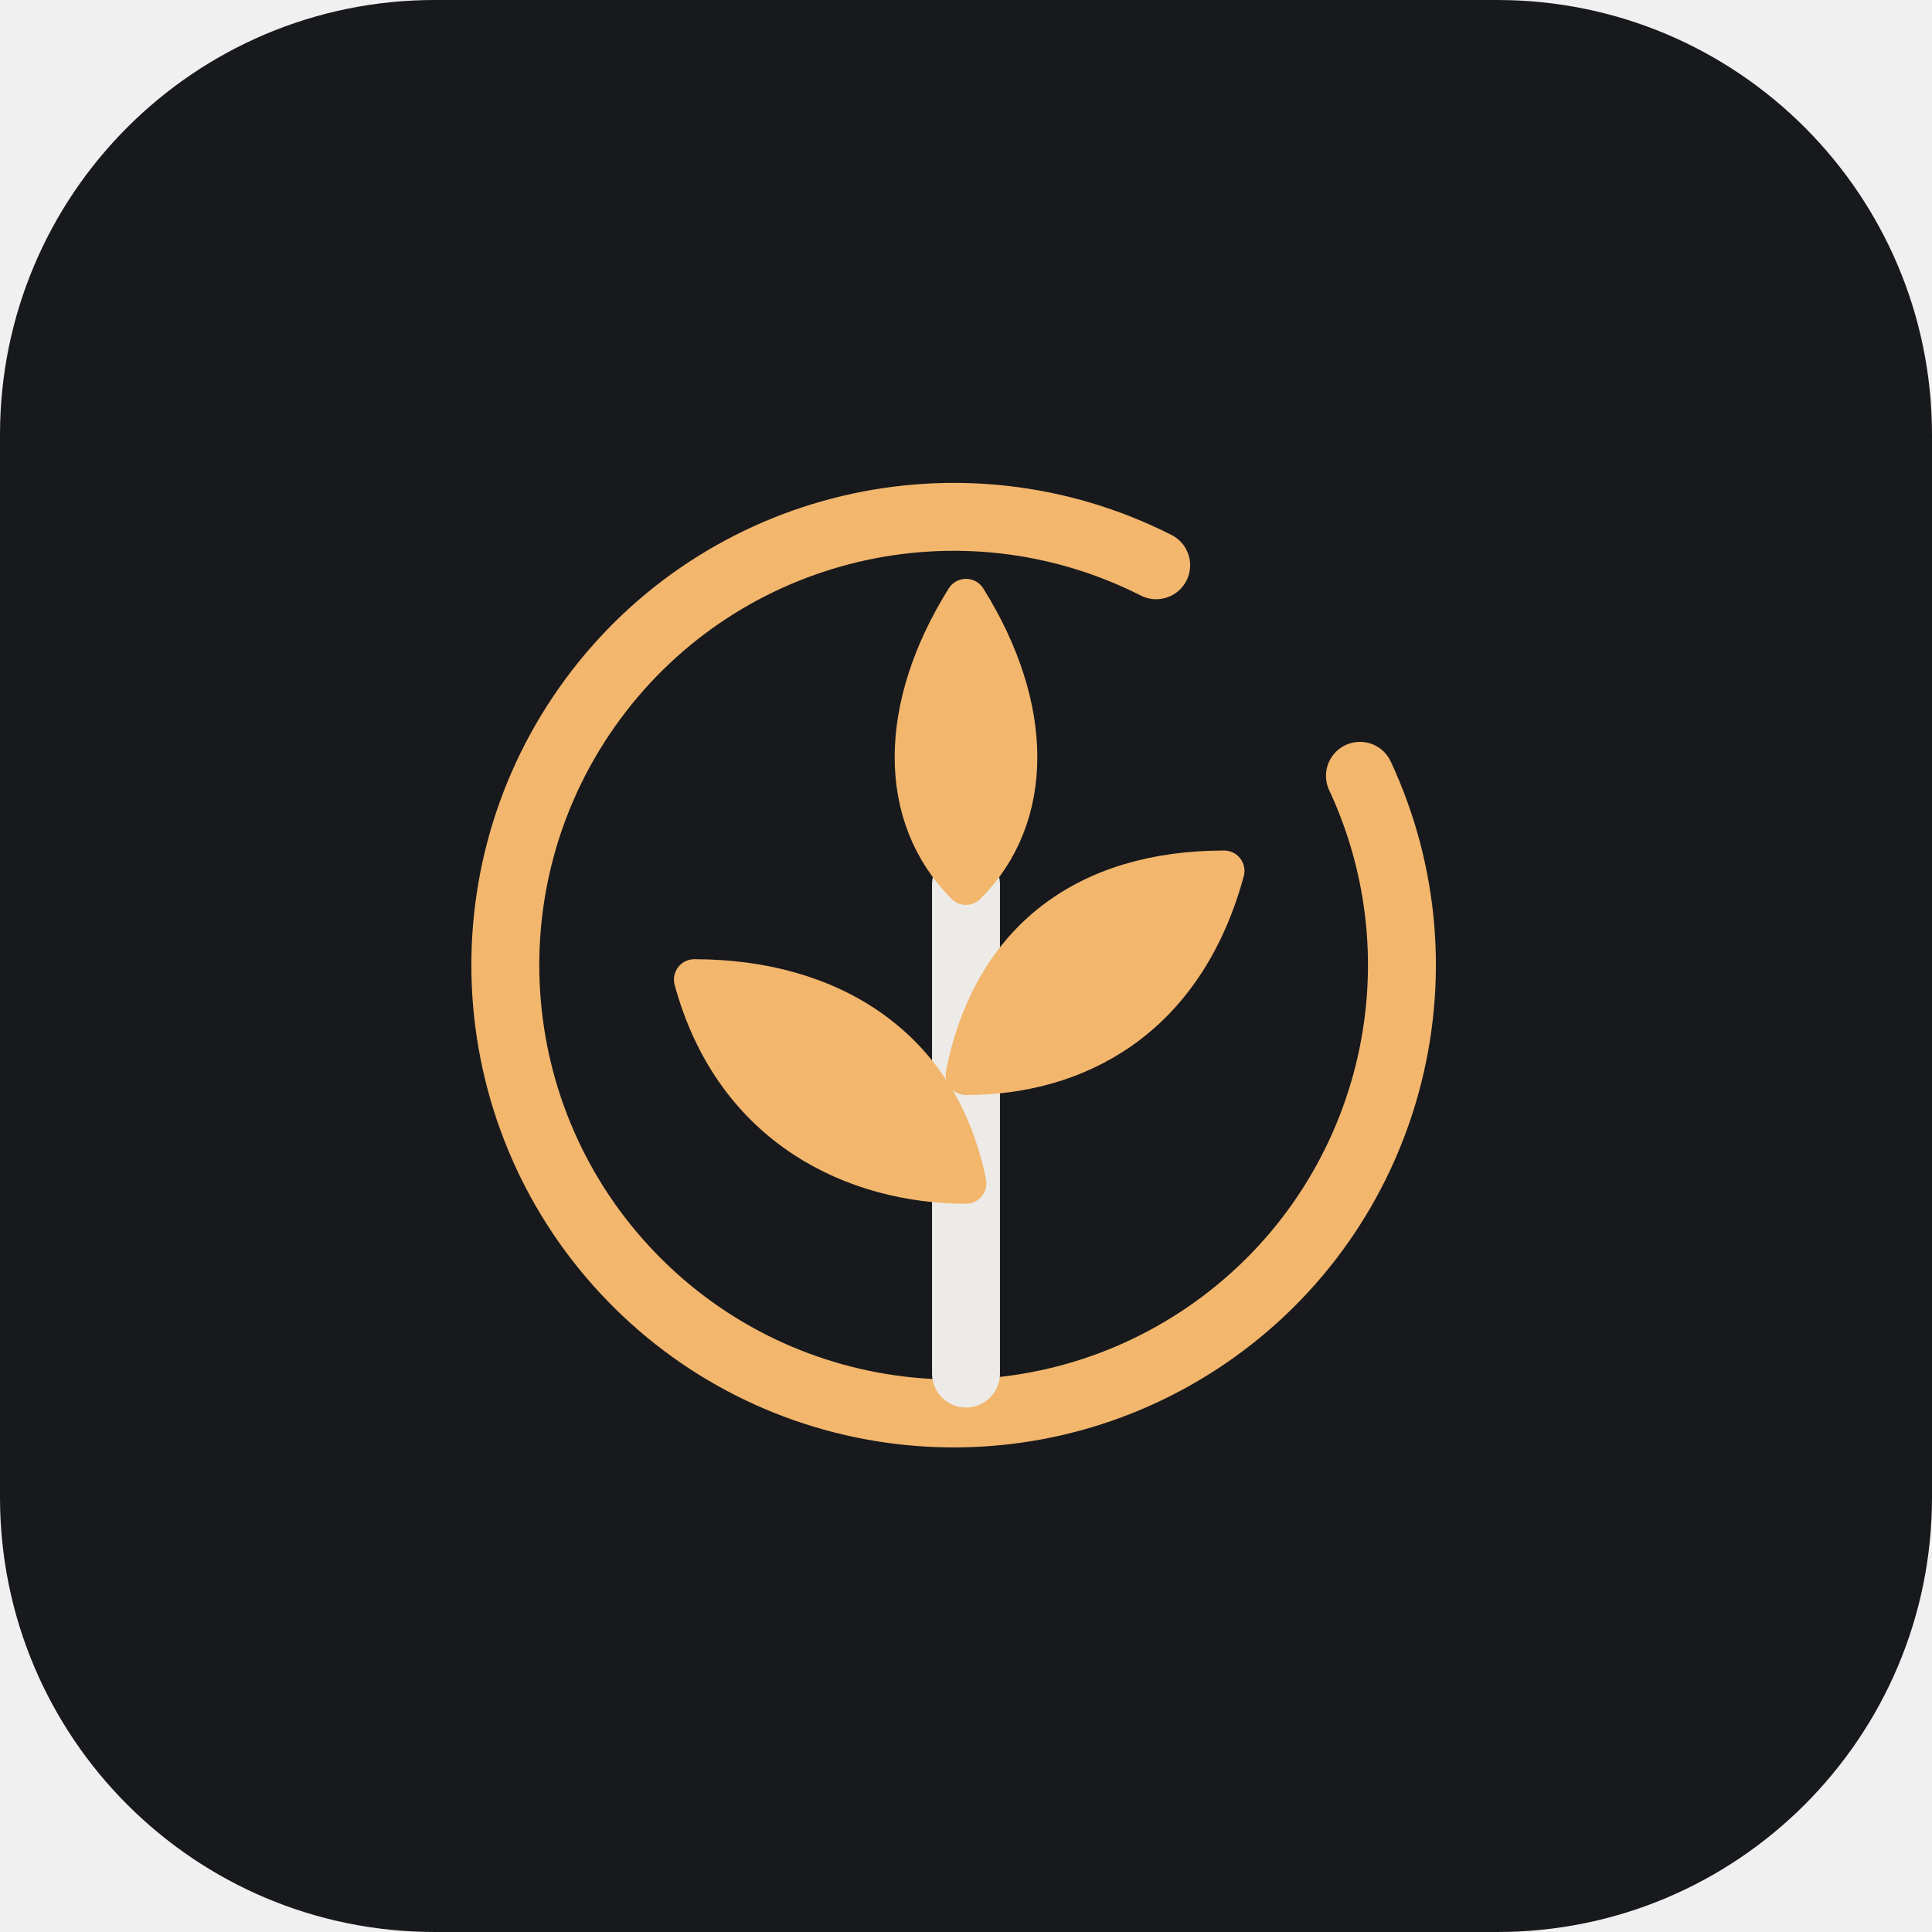
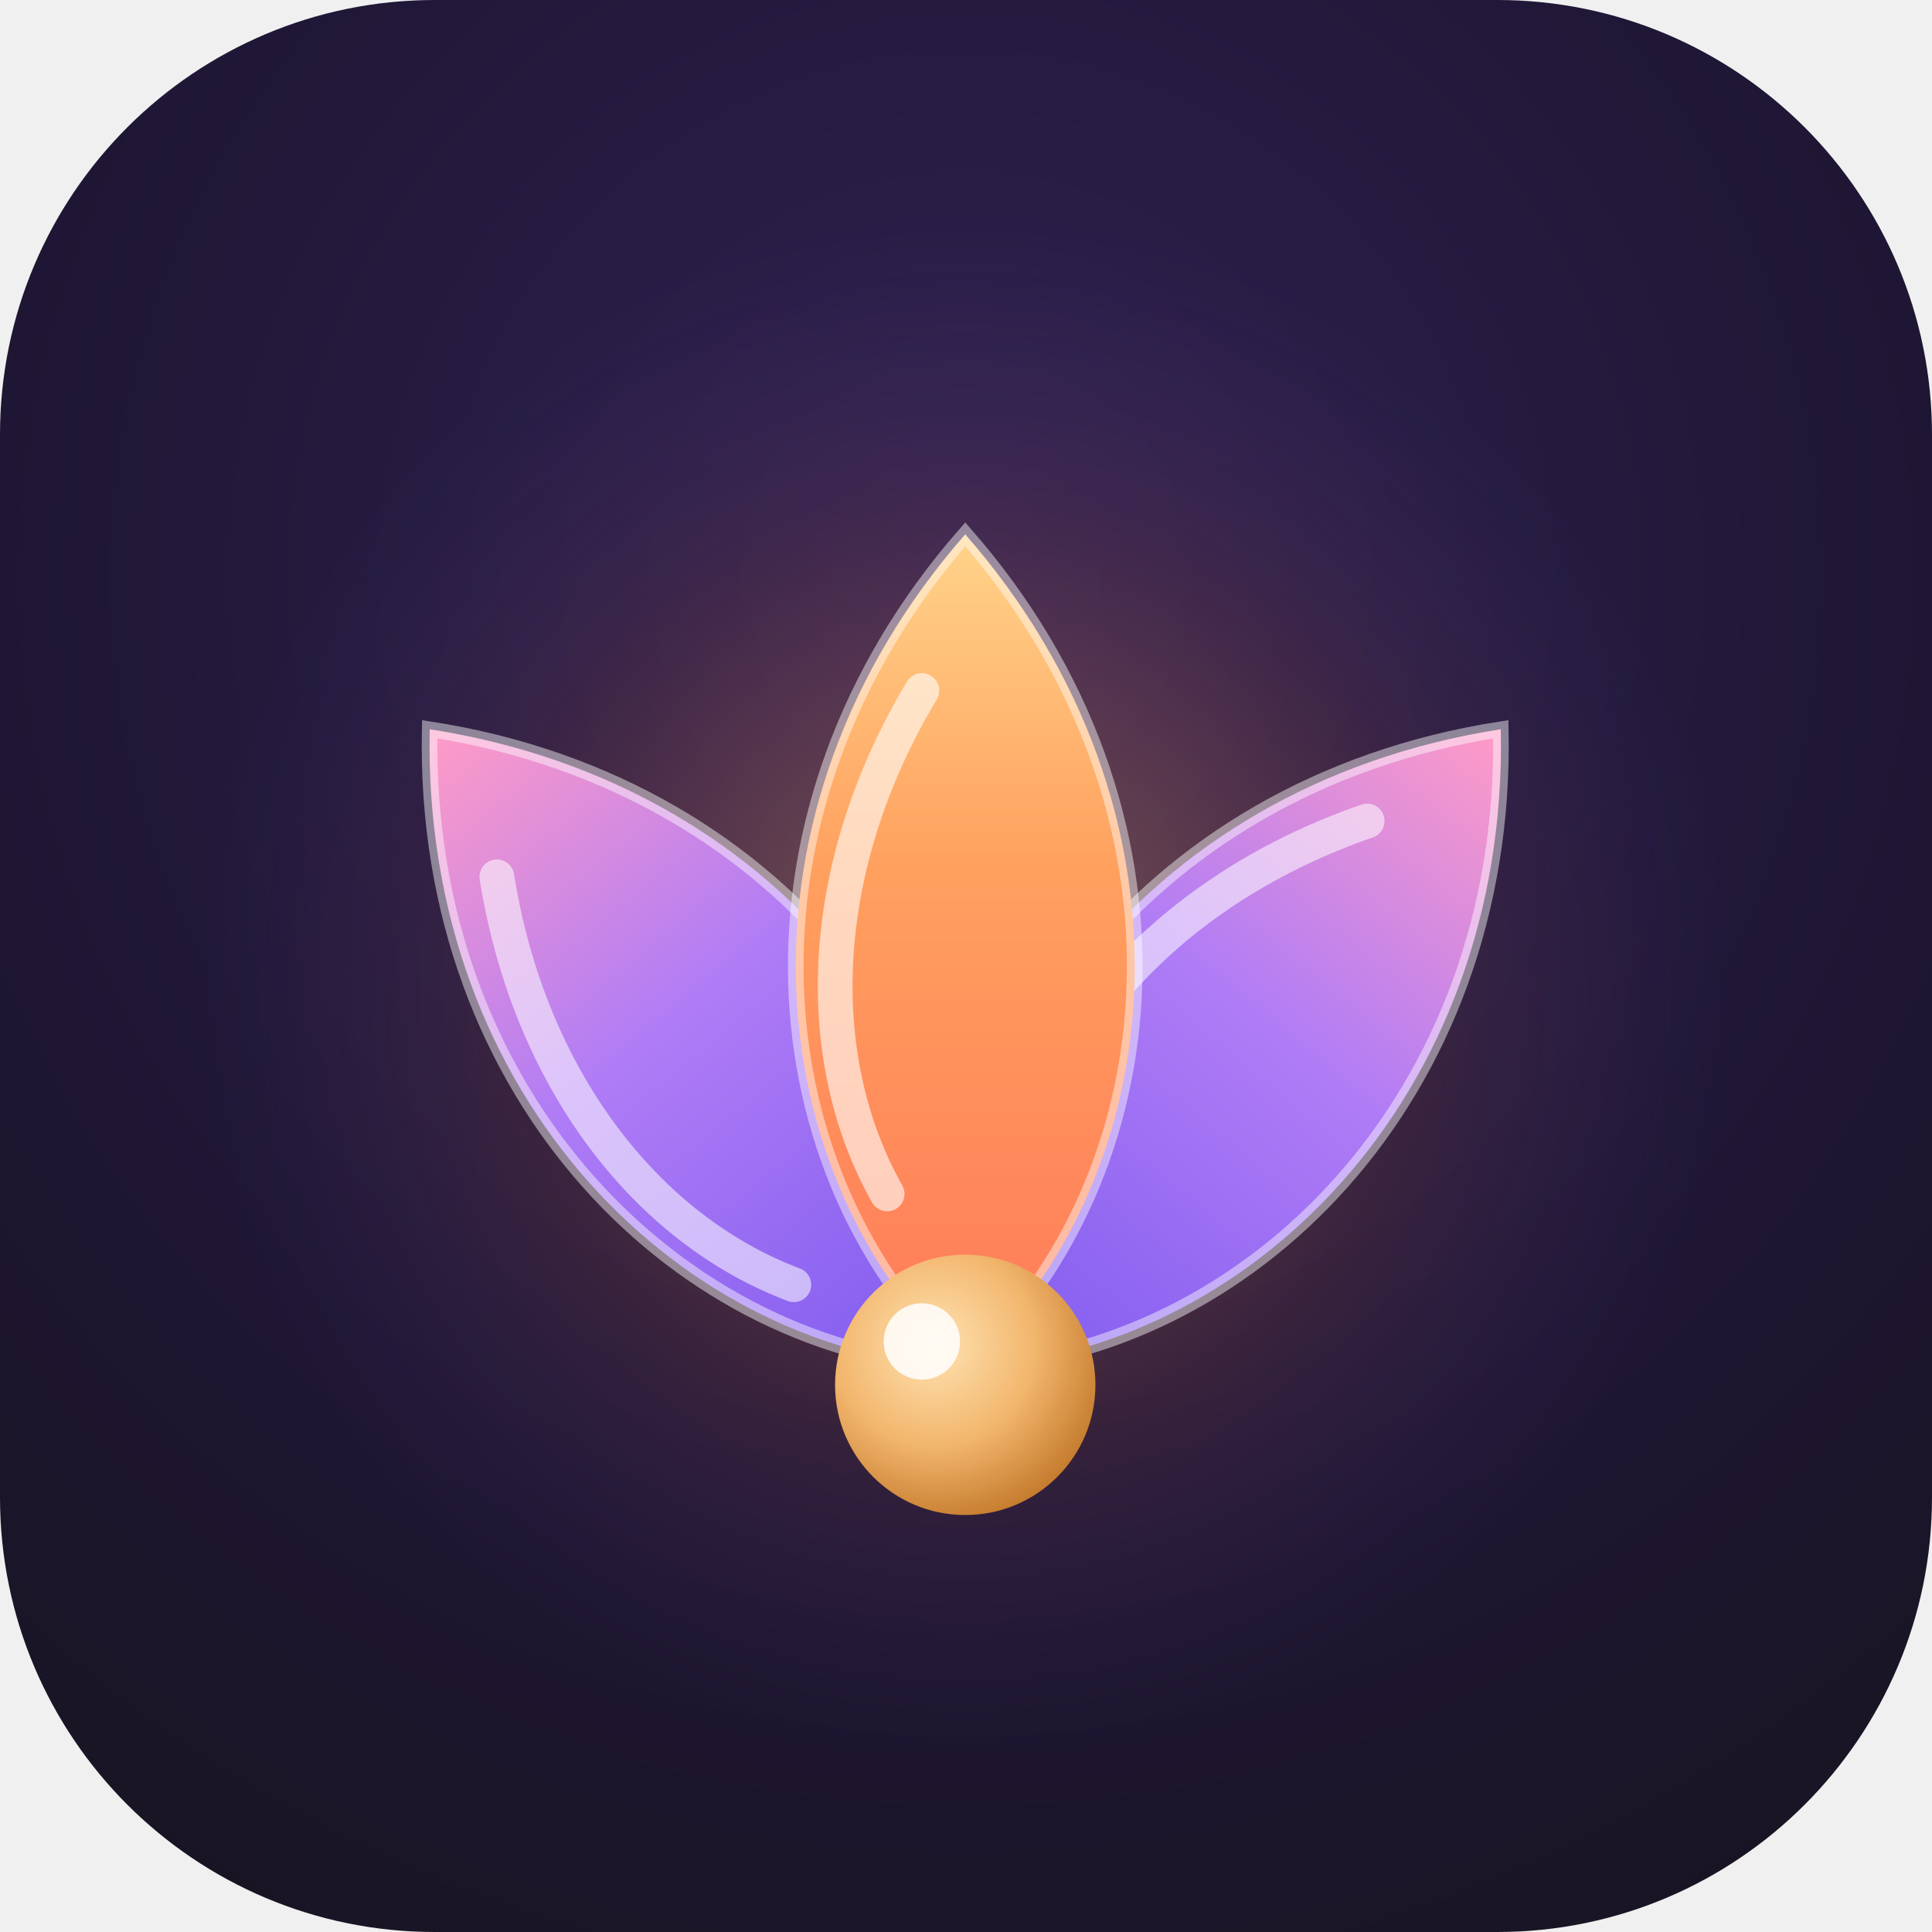
<svg xmlns="http://www.w3.org/2000/svg" viewBox="0 0 512 512" width="512" height="512" role="img" aria-label="Tavia">
-   <rect width="512" height="512" rx="115.2" fill="#18191C" />
-   <g transform="translate(83.2 83.2) scale(3.6)" stroke-linecap="round" stroke-linejoin="round">
-     <path d="M77 34A33 33 0 1 1 62 18.5" fill="none" stroke="#F2B66D" stroke-width="5" />
-     <path d="M48 78V42" fill="none" stroke="#EDEBE7" stroke-width="5" />
-     <path d="M48 64C40 64 31 60 28 49c10 0 18 5 20 15z" fill="#F2B66D" stroke="#F2B66D" stroke-width="3" />
-     <path d="M48 56c8 0 16-4 19-15-10 0-17 5-19 15z" fill="#F2B66D" stroke="#F2B66D" stroke-width="3" />
-     <path d="M48 42c-5-5-5-13 0-21 5 8 5 16 0 21z" fill="#F2B66D" stroke="#F2B66D" stroke-width="3" />
+   <defs>
+     <radialGradient id="f" cx=".5" cy=".3" r=".85">
+       <stop offset="0" stop-color="#2E2150" />
+       <stop offset=".6" stop-color="#1E1633" />
+       <stop offset="1" stop-color="#17141F" />
+     </radialGradient>
+     <linearGradient id="l" x1="0" y1="1" x2="0" y2="0">
+       <stop offset="0" stop-color="#7E5BEF" />
+       <stop offset=".55" stop-color="#B07CF6" />
+       <stop offset="1" stop-color="#FF9BC6" />
+     </linearGradient>
+     <linearGradient id="c" x1="0" y1="1" x2="0" y2="0">
+       <stop offset="0" stop-color="#FF7A59" />
+       <stop offset=".6" stop-color="#FFA05E" />
+       <stop offset="1" stop-color="#FFD38A" />
+     </linearGradient>
+     <radialGradient id="p" cx=".38" cy=".35" r=".7">
+       <stop offset="0" stop-color="#FFE3B3" />
+       <stop offset=".55" stop-color="#F2B66D" />
+       <stop offset="1" stop-color="#C47A2C" />
+     </radialGradient>
+     <radialGradient id="h">
+       <stop offset="0" stop-color="#F2B66D" stop-opacity=".42" />
+       <stop offset=".6" stop-color="#FF7A59" stop-opacity=".1" />
+       <stop offset="1" stop-color="#9B6BFF" stop-opacity="0" />
+     </radialGradient>
+   </defs>
+   <rect width="512" height="512" rx="115.2" fill="url(#f)" />
+   <g transform="translate(35 22) scale(4.6)">
+     <circle cx="48" cy="52" r="44" fill="url(#h)" />
+     <g transform="rotate(-40 48 74)">
+       <path d="M48 74C36 63 34 42 48 26C62 42 60 63 48 74Z" fill="url(#l)" stroke="#FFFFFF" stroke-opacity=".45" stroke-width=".9" />
+       <path d="M43.5 64C39 56 39.5 45 45.5 35" fill="none" stroke="#FFFFFF" stroke-opacity=".55" stroke-width="2" stroke-linecap="round" />
+     </g>
+     <g transform="rotate(40 48 74)">
+       <path d="M48 74C36 63 34 42 48 26C62 42 60 63 48 74Z" fill="url(#l)" stroke="#FFFFFF" stroke-opacity=".45" stroke-width=".9" />
+       <path d="M43.5 64C39 56 39.5 45 45.5 35" fill="none" stroke="#FFFFFF" stroke-opacity=".55" stroke-width="2" stroke-linecap="round" />
+     </g>
+     <path d="M48 74C36 63 34 42 48 26C62 42 60 63 48 74Z" fill="url(#c)" stroke="#FFFFFF" stroke-opacity=".45" stroke-width=".9" />
+     <path d="M43.5 64C39 56 39.5 45 45.5 35" fill="none" stroke="#FFFFFF" stroke-opacity=".6" stroke-width="2" stroke-linecap="round" />
+     <circle cx="48" cy="75" r="7.5" fill="url(#p)" />
+     <circle cx="45.5" cy="72.5" r="2.2" fill="#FFFFFF" fill-opacity=".85" />
  </g>
</svg>
